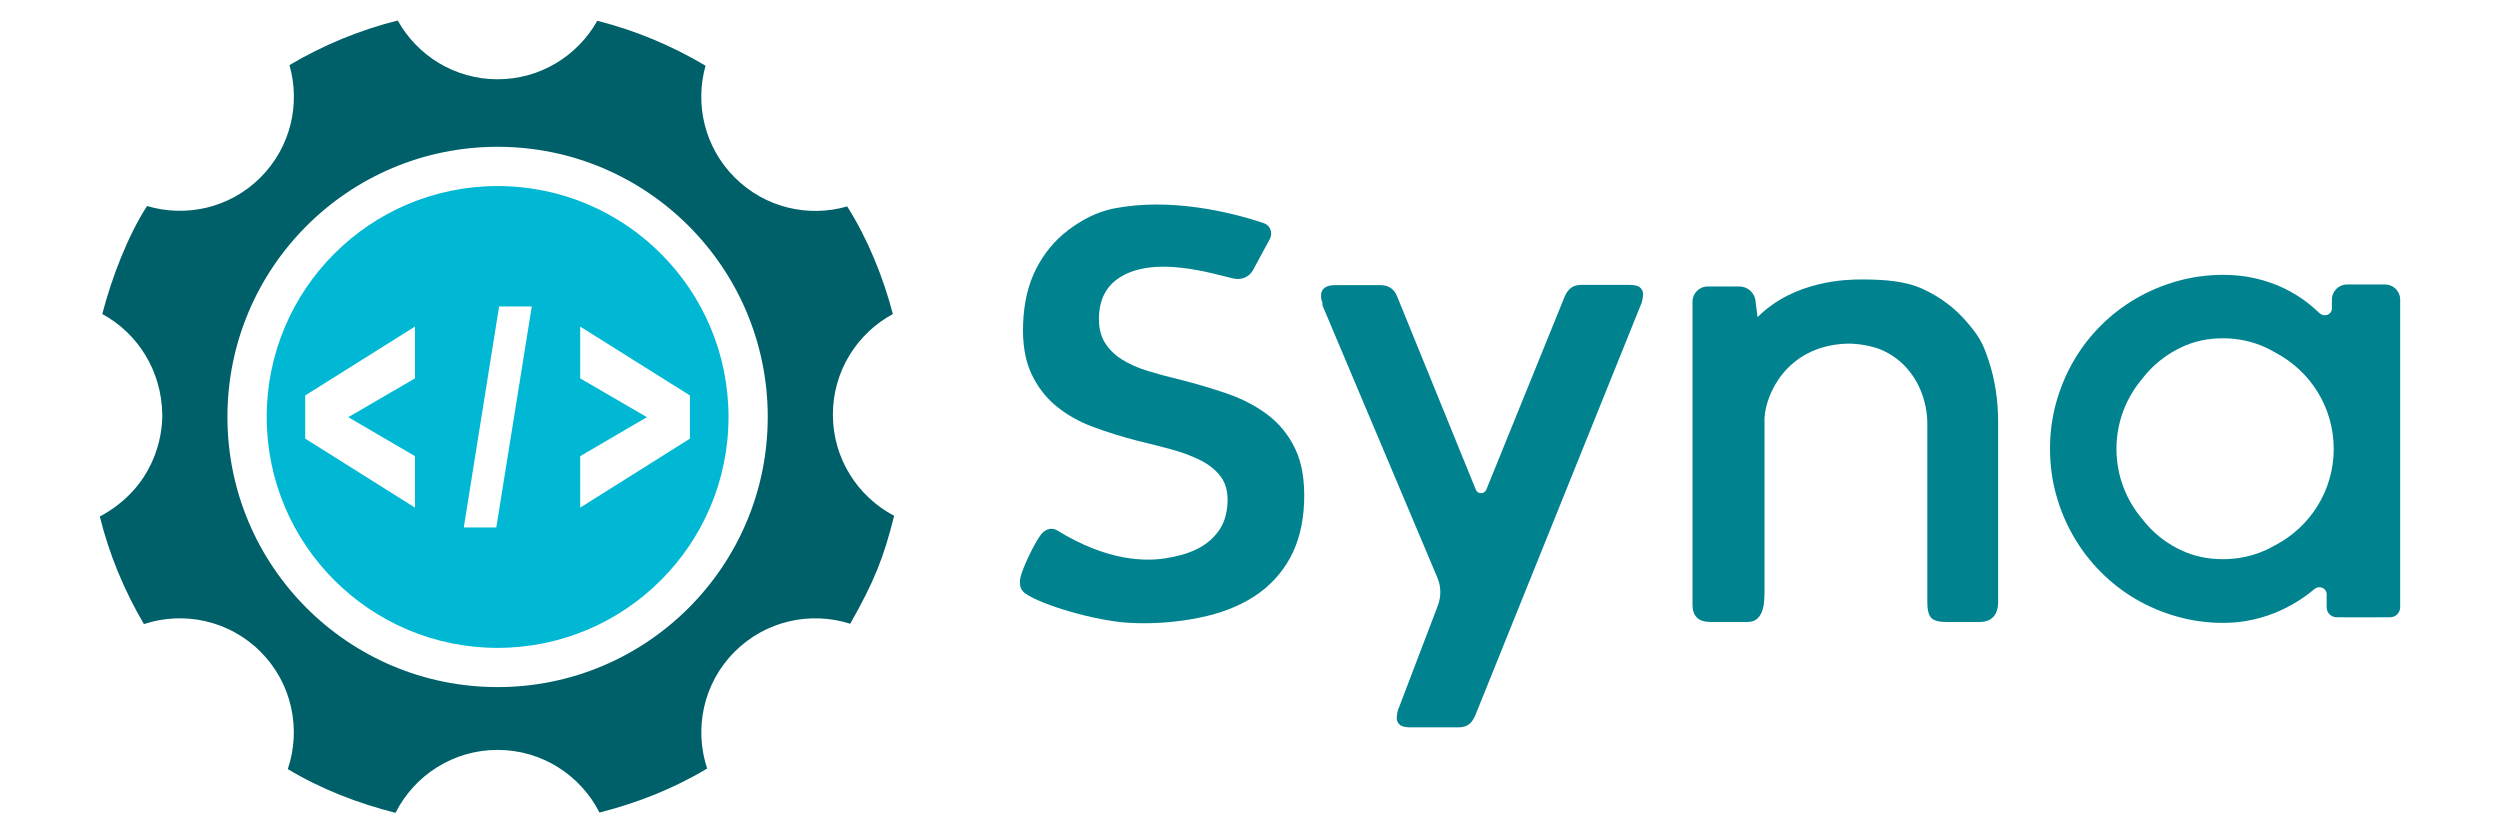
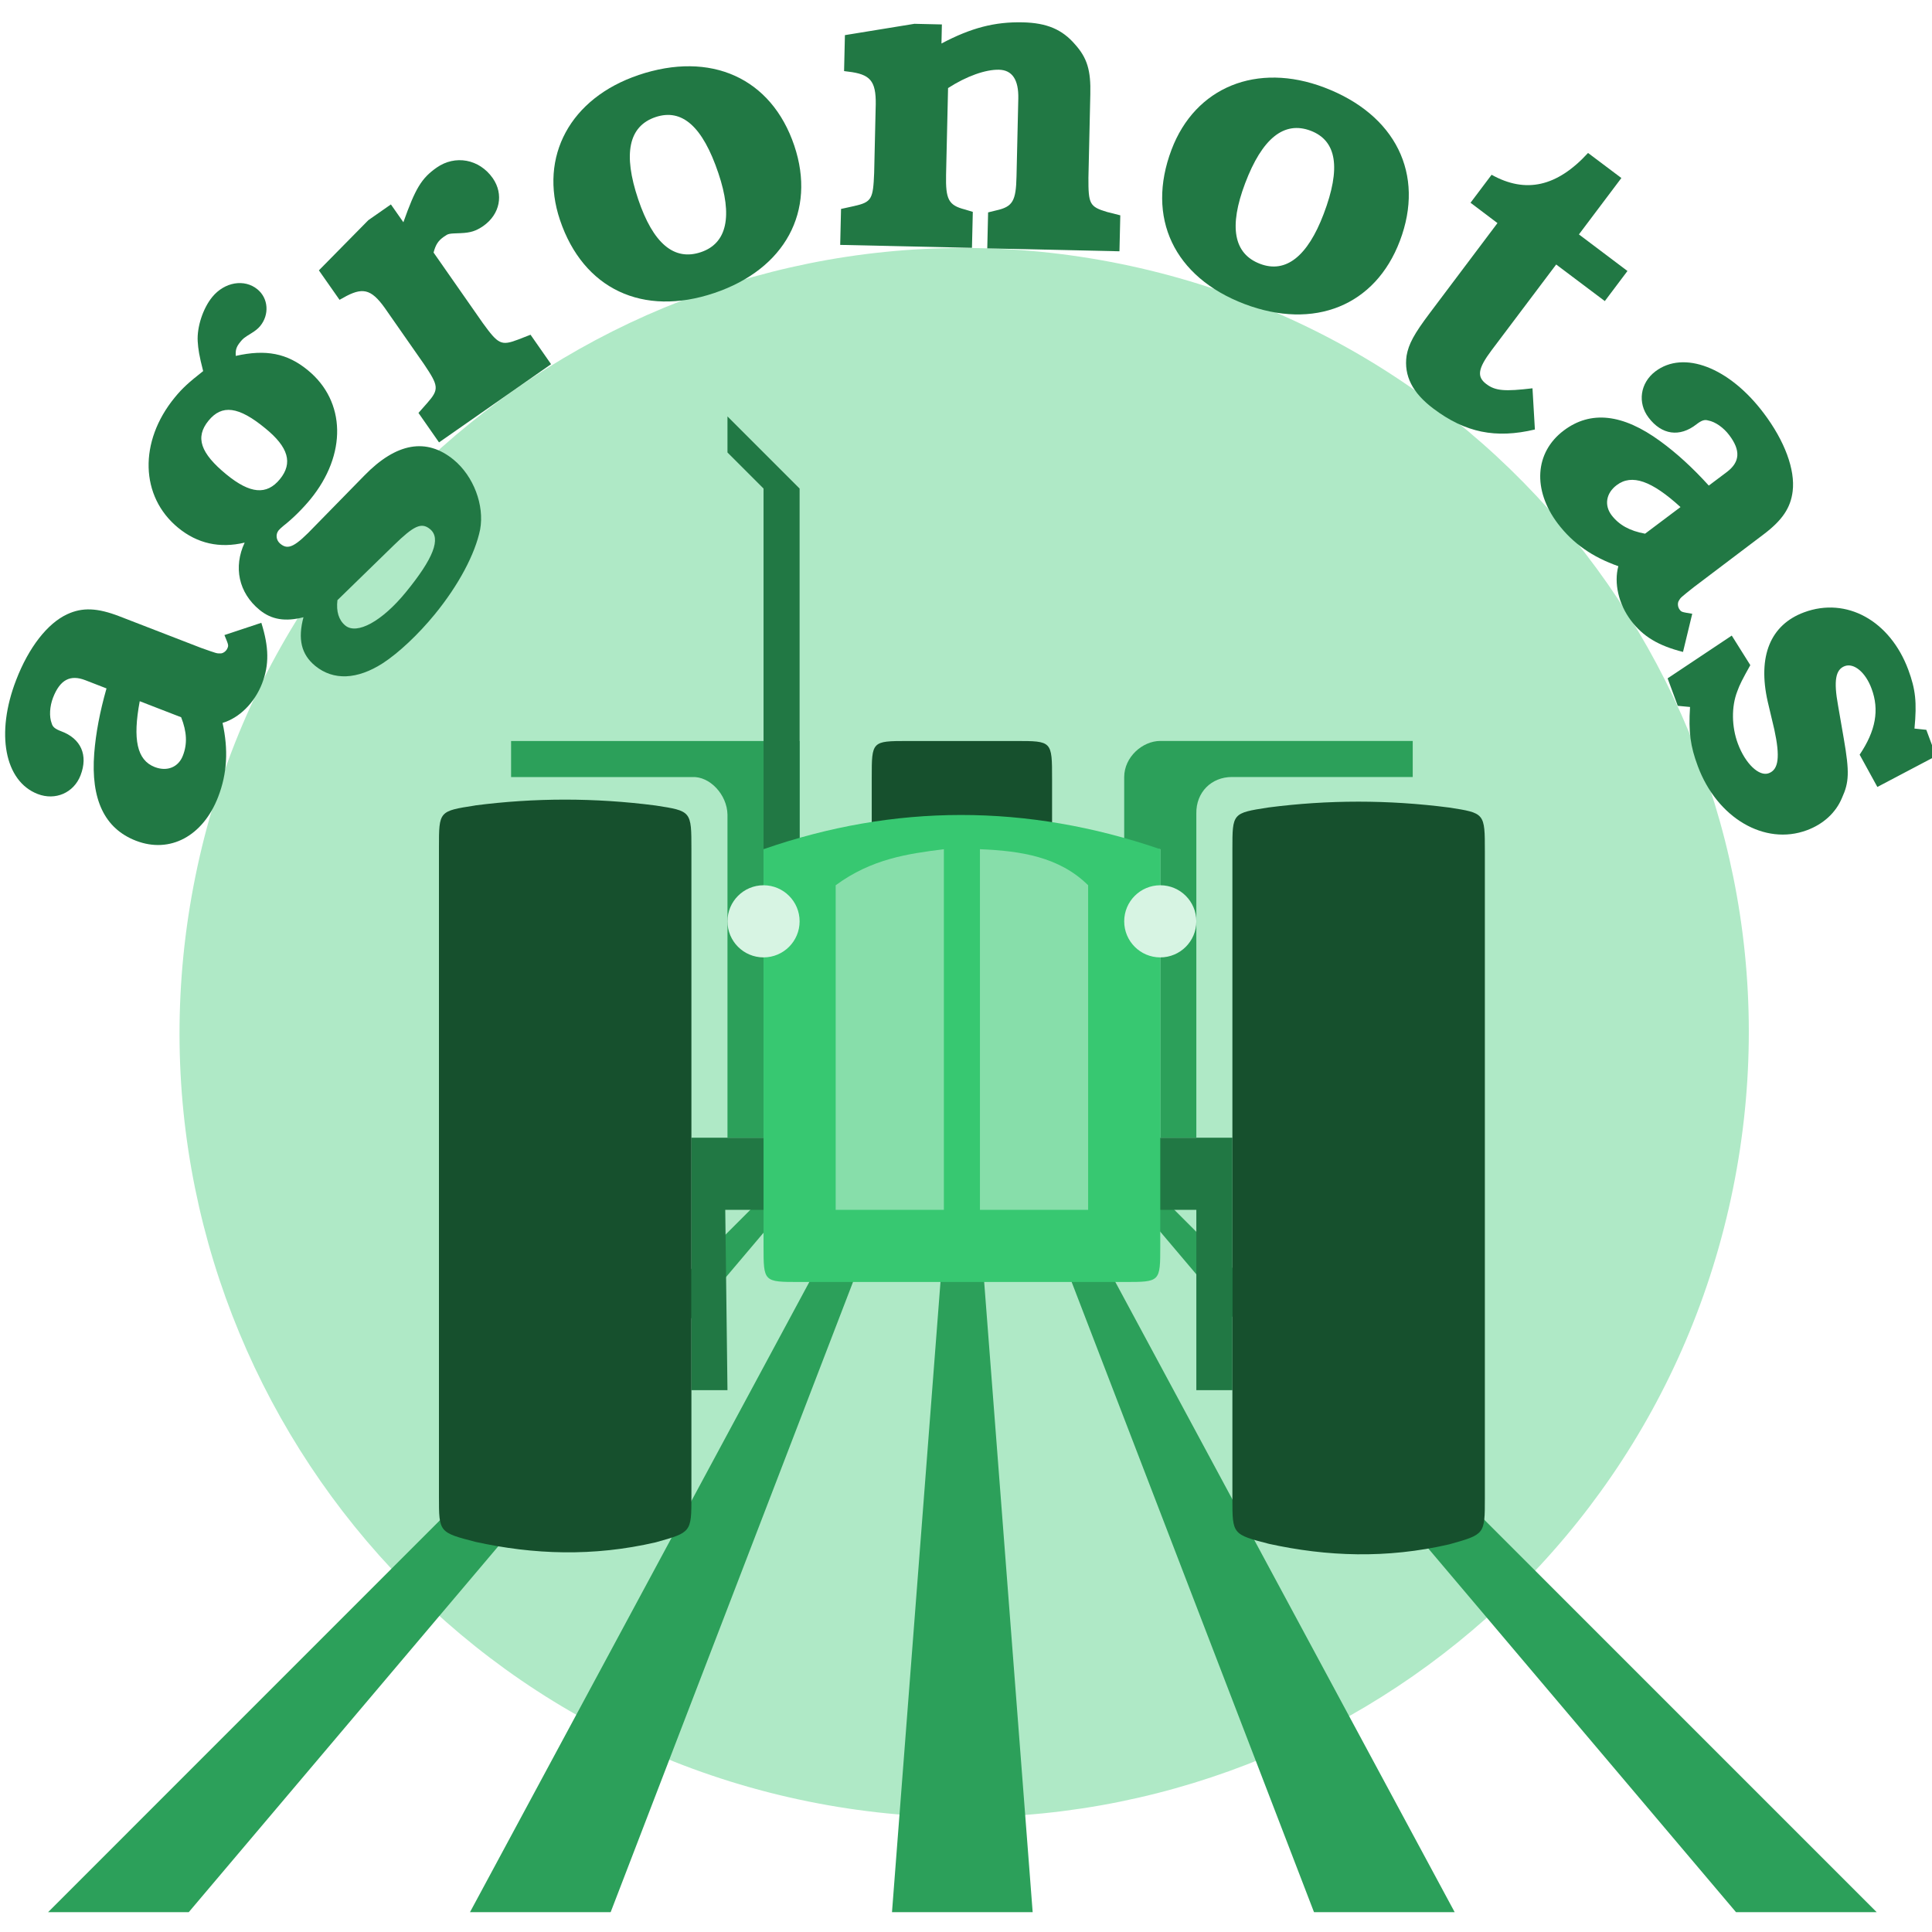
- <svg xmlns="http://www.w3.org/2000/svg" xml:space="preserve" enable-background="new 0 0 300 100" viewBox="0 0 300 100" height="100px" width="300px" y="0px" x="0px" id="Layer_1" version="1.1">
-   <defs id="defs23" />
-   <g transform="matrix(1.293572,0,0,1.293572,-44.03706,-14.67988)" id="g18">
-     <g id="g6">
-       <path style="fill:#006069" id="path2" d="m 111.307,49.808 c 0,-4.031 2.251,-7.537 5.564,-9.327 -0.896,-3.438 -2.358,-7.034 -4.238,-9.983 -3.587,1.035 -7.61,0.14 -10.435,-2.686 -2.809,-2.808 -3.707,-6.8 -2.703,-10.369 -3.177,-1.886 -6.558,-3.288 -10.044,-4.166 -1.815,3.235 -5.276,5.425 -9.249,5.425 -3.986,0 -7.455,-2.202 -9.263,-5.452 -3.497,0.874 -6.871,2.262 -10.044,4.136 1.028,3.583 0.135,7.604 -2.688,10.426 -2.85,2.85 -6.914,3.724 -10.523,2.648 -1.75,2.697 -3.275,6.615 -4.153,10.02 3.313,1.792 5.514,5.297 5.565,9.327 0.026,2.021 -0.715,6.72 -5.793,9.46 0.861,3.476 2.236,6.818 4.09,9.974 3.677,-1.211 7.887,-0.364 10.815,2.562 2.945,2.946 3.782,7.194 2.532,10.892 3.17,1.896 6.512,3.173 9.994,4.057 1.744,-3.462 5.328,-5.838 9.468,-5.838 4.129,0 7.705,2.364 9.454,5.812 3.487,-0.89 6.825,-2.188 9.987,-4.084 -1.221,-3.685 -0.378,-7.906 2.553,-10.838 2.901,-2.899 7.063,-3.759 10.719,-2.593 2.207,-3.89 3.117,-6.15 4.073,-10.016 -3.376,-1.774 -5.681,-5.31 -5.681,-9.387 z M 80.203,75.087 c -13.842,0 -25.062,-11.219 -25.062,-25.059 0,-13.843 11.22,-25.062 25.062,-25.062 13.841,0 25.061,11.218 25.061,25.062 0,13.84 -11.22,25.059 -25.061,25.059 z" />
-       <path style="fill:#00b8d4" id="path4" d="m 80.203,28.608 v 0 c -11.831,0 -21.419,9.59 -21.419,21.42 0,11.831 9.588,21.421 21.418,21.421 11.828,0 21.42,-9.589 21.423,-21.419 0,-10e-4 0,-10e-4 0,-10e-4 0,-11.831 -9.593,-21.421 -21.422,-21.421 z m -7.664,17.841 -6.188,3.599 6.188,3.615 v 4.776 L 62.358,52.04 v -4.008 l 10.181,-6.39 z m 7.544,13.831 h -3.016 l 3.276,-20.505 h 3.032 z m 17.962,-8.24 -10.179,6.399 v -4.776 l 6.188,-3.615 -6.188,-3.599 v -4.806 l 10.179,6.39 z" />
+ <svg xmlns="http://www.w3.org/2000/svg" id="svg5" version="1.1" viewBox="0 0 30.427 30.427" height="115" width="115">
+   <defs id="defs2" />
+   <g id="layer1">
+     <circle style="fill:#afe9c6;stroke:none;stroke-width:0.612" id="path3914" cx="-18.12" cy="-12.912" transform="rotate(-168.5097)" r="12.355" />
+     <g id="g3550" transform="matrix(1.674572,0,0,1.674572,-10.32041,-7.546153)">
+       <path style="fill:#2ca05a;stroke:none;stroke-width:0.265" d="M 13.534,15.875 H 13.229 L 6.615,22.49 H 7.938 Z" id="path3251" />
+       <path style="fill:#2ca05a;stroke:none;stroke-width:0.265" d="M 14.45,15.875 H 14.145 l -3.562,6.615 h 1.323 z" id="path3259" />
+       <path style="fill:#2ca05a;stroke:none;stroke-width:0.265" d="m 15.366,15.875 h -0.305 l -0.509,6.615 h 1.323 z" id="path3261" />
+       <path style="fill:#2ca05a;stroke:none;stroke-width:0.265" d="m 16.282,15.875 h -0.305 l 2.544,6.615 h 1.323 z" id="path3263" />
+       <path style="fill:#2ca05a;stroke:none;stroke-width:0.265" d="m 17.198,15.875 h -0.305 l 5.597,6.615 h 1.323 z" id="path3265" />
    </g>
-     <g id="g16">
-       <path style="fill:#00838f" id="path8" d="m 170.904,77.701 c -0.158,0.381 -0.357,0.666 -0.603,0.848 -0.243,0.183 -0.566,0.274 -0.965,0.274 h -4.445 c -0.486,0 -0.821,-0.082 -1.004,-0.249 -0.184,-0.165 -0.275,-0.37 -0.275,-0.612 0,-0.123 0.022,-0.297 0.065,-0.522 0.045,-0.228 0.082,-0.357 0.118,-0.391 l 3.622,-9.496 c 0.324,-0.831 0.318,-1.763 -0.021,-2.589 l -10.65,-25.23 c 0,-0.035 -0.01,-0.062 -0.026,-0.079 V 39.42 c -0.089,-0.192 -0.131,-0.408 -0.131,-0.653 0,-0.296 0.105,-0.53 0.314,-0.705 0.209,-0.175 0.53,-0.261 0.965,-0.261 h 4.261 c 0.749,0 1.264,0.366 1.542,1.096 0,0 7.177,17.61 7.28,17.878 0.172,0.452 0.813,0.427 0.981,-0.028 l 7.246,-17.85 c 0.157,-0.382 0.357,-0.666 0.603,-0.848 0.241,-0.184 0.564,-0.274 0.965,-0.274 h 4.443 c 0.487,0 0.822,0.082 1.004,0.248 0.184,0.166 0.275,0.37 0.275,0.613 0,0.123 -0.022,0.296 -0.065,0.522 -0.043,0.227 -0.082,0.357 -0.117,0.392 z" />
-       <path style="fill:#00838f" id="path10" d="m 218.548,44.868 c -0.57,-1.754 -0.938,-2.344 -2.045,-3.644 -1.106,-1.298 -2.466,-2.32 -4.082,-3.066 -1.613,-0.746 -3.614,-0.886 -5.686,-0.886 -1.301,0 -6.222,0.065 -9.651,3.496 l -0.181,-1.44 c -0.053,-0.789 -0.708,-1.403 -1.499,-1.403 h -2.946 c -0.777,0 -1.407,0.628 -1.407,1.406 v 0.401 h 0.001 v 27.737 c 0,0.509 0.135,0.898 0.407,1.172 0.272,0.271 0.698,0.406 1.276,0.406 h 3.415 c 0.333,0 0.605,-0.079 0.817,-0.235 0.21,-0.158 0.373,-0.368 0.486,-0.631 0.114,-0.265 0.188,-0.563 0.226,-0.896 0.033,-0.334 0.052,-0.667 0.052,-1.001 V 50.161 c 0.107,-2.32 2.085,-6.619 7.425,-6.925 1.174,-0.067 2.676,0.211 3.571,0.632 0.896,0.421 1.645,0.983 2.25,1.685 0.607,0.703 1.067,1.497 1.383,2.383 0.315,0.886 0.474,1.795 0.474,2.724 v 16.598 c 0,0.667 0.119,1.132 0.355,1.396 0.237,0.264 0.707,0.394 1.409,0.394 h 3.068 c 0.561,0 0.99,-0.157 1.289,-0.473 0.299,-0.316 0.448,-0.79 0.448,-1.422 V 50.528 c 0.001,-2.017 -0.284,-3.904 -0.855,-5.66 z" />
-       <path style="fill:#00838f" id="path12" d="m 255.303,37.74 h -3.538 c -0.771,0 -1.397,0.624 -1.399,1.396 l -0.003,0.901 c -0.072,0.548 -0.751,0.739 -1.151,0.357 -0.302,-0.288 -0.616,-0.565 -0.948,-0.831 -0.705,-0.566 -1.472,-1.05 -2.297,-1.45 -0.829,-0.402 -1.719,-0.714 -2.67,-0.935 -0.95,-0.221 -1.951,-0.333 -3,-0.333 -1.476,0 -2.897,0.193 -4.267,0.579 -1.367,0.384 -2.651,0.926 -3.847,1.622 -1.198,0.698 -2.284,1.533 -3.258,2.509 -0.976,0.976 -1.813,2.061 -2.509,3.257 -0.697,1.196 -1.237,2.484 -1.623,3.861 -0.385,1.377 -0.578,2.812 -0.578,4.304 0,1.491 0.193,2.925 0.578,4.303 0.386,1.376 0.926,2.663 1.623,3.859 0.695,1.197 1.533,2.286 2.509,3.271 0.974,0.984 2.06,1.822 3.258,2.521 1.195,0.697 2.479,1.238 3.847,1.622 1.369,0.386 2.791,0.579 4.267,0.579 0.951,0 1.878,-0.103 2.778,-0.308 0.901,-0.205 1.755,-0.491 2.56,-0.86 0.802,-0.37 1.553,-0.803 2.25,-1.304 0.305,-0.218 0.597,-0.445 0.879,-0.678 0.415,-0.343 1.04,-0.107 1.113,0.411 v 1.285 c 0,0.514 0.415,0.93 0.931,0.93 h 0.58 c 0.034,0.003 0.062,0.007 0.1,0.007 h 3.072 c 0.063,0 0.124,-0.004 0.188,-0.007 h 1.021 c 0.514,0 0.93,-0.416 0.93,-0.93 v -0.515 -2.131 -25.114 -0.69 -0.093 c -0.002,-0.771 -0.627,-1.395 -1.396,-1.395 z M 245.12,61.92 c -0.305,0.172 -0.618,0.335 -0.944,0.482 -1.223,0.546 -2.536,0.819 -3.94,0.819 -1.387,0 -2.664,-0.273 -3.835,-0.819 -1.17,-0.547 -2.188,-1.288 -3.055,-2.223 -0.186,-0.2 -0.356,-0.411 -0.525,-0.623 -1.519,-1.765 -2.442,-4.057 -2.442,-6.566 0,-2.512 0.925,-4.803 2.443,-6.568 0.168,-0.213 0.339,-0.423 0.524,-0.623 0.867,-0.936 1.885,-1.681 3.055,-2.236 1.171,-0.554 2.448,-0.832 3.835,-0.832 1.404,0 2.718,0.278 3.94,0.832 0.343,0.157 0.671,0.332 0.99,0.519 3.192,1.691 5.368,5.044 5.368,8.908 0,3.882 -2.198,7.245 -5.414,8.93 z" />
-       <path style="fill:#00838f" id="path14" d="m 154.207,53.007 c -0.611,-1.289 -1.467,-2.35 -2.563,-3.177 -1.098,-0.829 -2.367,-1.489 -3.805,-1.982 -1.439,-0.493 -2.949,-0.937 -4.532,-1.331 -1.006,-0.242 -1.955,-0.5 -2.846,-0.777 -0.893,-0.276 -1.678,-0.629 -2.357,-1.056 -0.68,-0.428 -1.211,-0.959 -1.592,-1.593 -0.382,-0.634 -0.555,-1.429 -0.521,-2.385 0.059,-1.652 0.716,-2.87 1.976,-3.651 3.239,-2.008 8.547,-0.322 10.327,0.088 0.057,0.013 0.115,0.027 0.171,0.041 0.71,0.17 1.464,-0.126 1.811,-0.77 l 1.558,-2.88 c 0.307,-0.566 0.061,-1.274 -0.546,-1.481 -3.213,-1.084 -8.741,-2.37 -13.882,-1.372 -1.645,0.319 -3.046,1.093 -4.271,2.017 -1.226,0.924 -2.212,2.109 -2.958,3.559 -0.747,1.448 -1.156,3.167 -1.226,5.155 -0.065,1.802 0.182,3.313 0.739,4.535 0.557,1.223 1.328,2.241 2.314,3.056 0.985,0.815 2.137,1.467 3.453,1.954 1.316,0.488 2.702,0.918 4.153,1.291 1.099,0.264 2.146,0.529 3.141,0.803 0.996,0.27 1.891,0.606 2.685,1.01 0.793,0.405 1.413,0.911 1.862,1.517 0.447,0.609 0.655,1.392 0.621,2.347 -0.039,1.09 -0.325,1.996 -0.857,2.719 -0.534,0.723 -1.226,1.286 -2.076,1.687 -0.85,0.403 -1.807,0.652 -2.861,0.814 -1.848,0.282 -5.323,0.282 -9.994,-2.581 -0.613,-0.376 -1.278,-0.063 -1.649,0.553 -0.622,0.902 -1.523,2.855 -1.732,3.633 -0.182,0.673 -0.142,1.279 0.433,1.672 1.573,1.081 6.498,2.53 9.602,2.704 2.343,0.132 4.511,-0.074 6.498,-0.472 1.988,-0.4 3.687,-1.057 5.101,-1.973 1.414,-0.919 2.522,-2.105 3.327,-3.561 0.8,-1.454 1.239,-3.196 1.312,-5.223 0.066,-1.97 -0.205,-3.6 -0.816,-4.89 z" />
+     <g aria-label="agronotas" id="text3723" style="font-weight:bold;font-size:4.233px;font-family:'URW Bookman';-inkscape-font-specification:'URW Bookman Bold';letter-spacing:-0.159px;word-spacing:0px;fill:#217844;stroke-width:0.265" transform="matrix(1.650935,0,0,1.650935,-9.950208,-9.915301)">
+       <path d="m 8.168,12.064 c 0.04,0.097 0.04,0.097 0.029,0.125 -0.011,0.028 -0.043,0.052 -0.069,0.05 -0.032,0.001 -0.032,0.001 -0.184,-0.053 L 7.166,11.885 C 6.956,11.804 6.813,11.798 6.669,11.865 c -0.188,0.086 -0.368,0.316 -0.488,0.628 -0.197,0.509 -0.11,0.965 0.205,1.087 0.17,0.066 0.345,-0.012 0.409,-0.177 0.075,-0.193 0.005,-0.352 -0.186,-0.422 -0.055,-0.021 -0.08,-0.04 -0.089,-0.075 -0.025,-0.064 -0.019,-0.162 0.013,-0.245 0.066,-0.17 0.163,-0.223 0.309,-0.166 l 0.201,0.078 c -0.064,0.225 -0.102,0.428 -0.117,0.618 -0.034,0.441 0.098,0.719 0.398,0.835 0.324,0.125 0.639,-0.043 0.784,-0.418 0.087,-0.225 0.098,-0.452 0.042,-0.706 0.159,-0.047 0.305,-0.19 0.377,-0.376 0.069,-0.178 0.066,-0.347 -0.007,-0.579 z m -0.413,0.784 c 0.055,0.139 0.06,0.255 0.017,0.365 C 7.73,13.324 7.622,13.369 7.503,13.323 7.333,13.257 7.292,13.059 7.36,12.695 Z" id="path908" />
+       <path d="m 9.033,11.022 c -0.193,0.203 -0.257,0.233 -0.332,0.171 -0.039,-0.032 -0.048,-0.088 -0.016,-0.128 0.008,-0.01 0.027,-0.027 0.047,-0.044 0.089,-0.069 0.185,-0.166 0.255,-0.251 C 9.338,10.342 9.327,9.834 8.963,9.537 8.767,9.376 8.564,9.336 8.276,9.401 c -0.003,-0.057 0.004,-0.085 0.044,-0.134 0.024,-0.029 0.029,-0.036 0.106,-0.083 0.034,-0.021 0.062,-0.042 0.083,-0.068 C 8.598,9.008 8.588,8.852 8.483,8.766 8.359,8.664 8.169,8.695 8.051,8.84 7.963,8.948 7.905,9.125 7.913,9.262 7.918,9.337 7.926,9.394 7.965,9.546 7.829,9.653 7.768,9.707 7.693,9.799 c -0.343,0.419 -0.33,0.944 0.034,1.242 0.183,0.15 0.396,0.198 0.634,0.141 -0.109,0.233 -0.058,0.478 0.142,0.642 0.115,0.094 0.246,0.114 0.419,0.07 -0.055,0.207 -0.022,0.354 0.112,0.464 0.174,0.142 0.401,0.131 0.644,-0.025 0.153,-0.099 0.342,-0.278 0.495,-0.465 0.231,-0.282 0.387,-0.58 0.434,-0.81 0.043,-0.233 -0.063,-0.511 -0.253,-0.667 C 10.095,10.179 9.808,10.229 9.503,10.542 Z M 8.016,10.019 C 8.144,9.862 8.303,9.882 8.558,10.092 8.778,10.271 8.823,10.423 8.697,10.577 8.571,10.731 8.413,10.717 8.187,10.532 7.938,10.328 7.887,10.177 8.016,10.019 Z m 1.77,1.186 c 0.189,-0.184 0.261,-0.219 0.343,-0.152 0.108,0.088 0.034,0.279 -0.232,0.604 -0.225,0.275 -0.465,0.407 -0.576,0.316 -0.062,-0.051 -0.088,-0.133 -0.075,-0.242 z" id="path910" />
+       <path d="M 9.756,7.956 9.541,8.106 9.069,8.585 9.266,8.866 9.333,8.829 c 0.171,-0.088 0.25,-0.056 0.39,0.151 l 0.349,0.5 c 0.139,0.207 0.146,0.239 0.031,0.37 l -0.084,0.095 0.196,0.281 1.069,-0.746 -0.196,-0.281 -0.118,0.046 c -0.163,0.062 -0.19,0.045 -0.337,-0.157 l -0.47,-0.673 c 0.02,-0.076 0.045,-0.114 0.1,-0.152 0.042,-0.029 0.042,-0.029 0.158,-0.033 0.095,-0.004 0.146,-0.02 0.216,-0.068 C 10.797,8.05 10.834,7.859 10.728,7.706 10.599,7.522 10.369,7.481 10.192,7.605 10.047,7.707 9.99,7.803 9.875,8.126 Z" id="path912" />
+       <path d="m 12.118,6.722 c -0.65,0.219 -0.953,0.777 -0.749,1.383 0.222,0.658 0.79,0.926 1.472,0.696 0.674,-0.227 0.974,-0.78 0.763,-1.406 -0.218,-0.646 -0.797,-0.906 -1.487,-0.673 z m 0.162,0.401 c 0.253,-0.085 0.45,0.089 0.6,0.535 0.138,0.409 0.083,0.669 -0.166,0.753 -0.257,0.087 -0.457,-0.083 -0.599,-0.504 -0.146,-0.433 -0.092,-0.697 0.165,-0.784 z" id="path914" />
+       <path d="m 15.012,6.239 -0.262,-0.006 -0.663,0.108 -0.008,0.343 0.076,0.01 c 0.19,0.03 0.235,0.103 0.225,0.352 l -0.014,0.609 c -0.01,0.25 -0.023,0.279 -0.193,0.317 l -0.123,0.027 -0.008,0.343 1.257,0.028 0.008,-0.343 -0.076,-0.023 C 15.075,7.964 15.047,7.908 15.052,7.671 l 0.019,-0.825 C 15.247,6.732 15.43,6.668 15.557,6.671 c 0.127,0.003 0.188,0.097 0.184,0.275 l -0.017,0.741 c -0.005,0.237 -0.036,0.291 -0.194,0.326 l -0.077,0.019 -0.008,0.343 1.261,0.028 0.008,-0.343 -0.126,-0.032 C 16.421,7.978 16.409,7.952 16.41,7.702 l 0.018,-0.796 C 16.434,6.678 16.398,6.558 16.282,6.429 16.159,6.286 16.012,6.224 15.783,6.219 15.517,6.213 15.291,6.271 15.008,6.421 Z" id="path916" />
+       <path d="m 18.659,6.84 c -0.641,-0.243 -1.23,-0.004 -1.456,0.593 -0.246,0.649 0.023,1.217 0.696,1.473 0.665,0.252 1.248,0.016 1.482,-0.602 0.242,-0.637 -0.041,-1.206 -0.722,-1.464 z m -0.129,0.413 c 0.249,0.095 0.291,0.355 0.124,0.794 -0.153,0.404 -0.361,0.569 -0.606,0.476 -0.253,-0.096 -0.3,-0.354 -0.143,-0.769 0.162,-0.428 0.371,-0.597 0.625,-0.501 z" id="path918" />
+       <path d="M 21.336,8.878 21.552,8.591 21.089,8.242 21.494,7.704 21.176,7.465 c -0.296,0.323 -0.595,0.389 -0.92,0.208 l -0.201,0.267 0.257,0.194 -0.644,0.856 c -0.155,0.206 -0.203,0.298 -0.223,0.409 -0.027,0.191 0.056,0.355 0.256,0.505 0.304,0.229 0.594,0.288 0.968,0.199 L 20.646,9.71 c -0.262,0.031 -0.353,0.026 -0.441,-0.041 -0.091,-0.069 -0.081,-0.146 0.051,-0.322 l 0.616,-0.818 z" id="path920" />
+       <path d="m 22.17,11.861 c -0.103,-0.017 -0.103,-0.017 -0.121,-0.041 -0.018,-0.024 -0.021,-0.063 -0.006,-0.085 0.016,-0.028 0.016,-0.028 0.142,-0.128 l 0.665,-0.503 c 0.179,-0.135 0.259,-0.254 0.278,-0.412 0.025,-0.205 -0.075,-0.479 -0.277,-0.746 -0.329,-0.436 -0.763,-0.602 -1.033,-0.397 -0.145,0.11 -0.172,0.3 -0.064,0.441 0.125,0.165 0.297,0.189 0.457,0.063 0.047,-0.036 0.076,-0.047 0.111,-0.036 0.068,0.012 0.148,0.069 0.201,0.14 0.11,0.145 0.103,0.256 -0.022,0.351 L 22.328,10.638 c -0.157,-0.173 -0.31,-0.312 -0.464,-0.424 -0.357,-0.261 -0.663,-0.295 -0.92,-0.101 -0.277,0.209 -0.299,0.566 -0.057,0.887 0.146,0.192 0.333,0.321 0.578,0.407 -0.043,0.16 0.001,0.36 0.121,0.519 0.115,0.152 0.26,0.239 0.496,0.299 z m -0.45,-0.764 c -0.147,-0.027 -0.248,-0.083 -0.32,-0.177 -0.071,-0.095 -0.052,-0.21 0.049,-0.286 0.145,-0.11 0.335,-0.041 0.609,0.209 z" id="path922" />
+       <path d="m 24.496,13.218 -0.093,-0.25 -0.113,-0.012 c 0.024,-0.253 0.01,-0.374 -0.059,-0.561 -0.174,-0.468 -0.589,-0.698 -0.994,-0.548 -0.321,0.119 -0.445,0.418 -0.347,0.852 l 0.063,0.266 c 0.056,0.259 0.042,0.382 -0.053,0.417 -0.091,0.034 -0.223,-0.089 -0.295,-0.283 -0.059,-0.159 -0.063,-0.351 -0.005,-0.499 0.022,-0.062 0.048,-0.113 0.124,-0.249 l -0.177,-0.282 -0.612,0.408 0.097,0.262 0.117,0.011 c -0.015,0.24 0.003,0.374 0.074,0.564 0.184,0.496 0.639,0.761 1.04,0.612 0.155,-0.057 0.277,-0.166 0.336,-0.31 0.067,-0.147 0.072,-0.244 0.017,-0.562 l -0.055,-0.318 c -0.043,-0.237 -0.024,-0.343 0.064,-0.376 0.087,-0.032 0.198,0.058 0.256,0.216 0.075,0.202 0.04,0.4 -0.114,0.629 l 0.169,0.308 z" id="path924" />
    </g>
+     <path style="fill:#217844;stroke-width:0.568" d="m 10.889,17.918 v 3.976 h 0.568 l -0.035,-2.84 7.419,2e-6 v 2.84 h 0.568 l 3e-6,-3.976 z" id="path1908" />
+     <path style="fill:#2ca05a;stroke-width:0.568" d="m 8.049,12.238 v -0.568 h 4.544 v 1.704 h -0.568 v 4.544 h -0.568 v -5.088 c -0.005,-0.316 -0.281,-0.607 -0.554,-0.592 z" id="path1924" />
+     <path style="fill:#217844;stroke-width:0.568" d="M 12.025,13.374 V 7.694 l -0.568,-0.568 -3e-6,-0.568 1.136,1.136 v 5.68 z" id="path1926" />
+     <path style="fill:#16502d;stroke-width:0.568" d="m 19.976,12.717 c 0.94,-0.122 1.889,-0.123 2.846,0.001 0.563,0.087 0.563,0.087 0.563,0.687 v 10.193 c -5e-6,0.567 -5e-6,0.567 -0.562,0.724 -0.987,0.228 -1.927,0.192 -2.838,-0.008 -0.576,-0.149 -0.576,-0.151 -0.576,-0.709 V 13.374 c 0,-0.569 0,-0.569 0.567,-0.657 z" id="path1910" />
+     <path style="fill:#2ca05a;stroke-width:0.568" d="m 18.841,17.918 v -5.107 c -0.005,-0.335 0.238,-0.574 0.561,-0.574 h 2.847 v -0.568 h -3.976 c -0.281,7.34e-4 -0.567,0.254 -0.568,0.568 l 2e-6,1.136 h 0.568 v 4.544 z" id="path1928" />
+     <path style="fill:#16502d;stroke-width:0.568" d="m 16.569,13.374 v -1.105 c -5e-6,-0.599 -5e-6,-0.599 -0.571,-0.599 h -1.702 c -0.567,0 -0.567,0.004 -0.567,0.576 v 1.128 z" id="path1930" />
+     <path style="fill:#37c871;stroke-width:0.568" d="m 12.025,13.374 v 6.251 c -5e-6,0.565 -2.3e-4,0.565 0.568,0.565 h 5.116 c 0.564,0 0.564,-1.88e-4 0.564,-0.568 l -3e-6,-6.248 c -2.105,-0.721 -4.188,-0.716 -6.248,0 z" id="path1912" />
+     <path style="fill:#87deaa;stroke-width:0.568" d="m 13.161,13.942 c 0.565,-0.416 1.135,-0.496 1.704,-0.568 l 3e-6,5.68 h -1.704 z" id="path1932" />
+     <path style="fill:#87deaa;stroke-width:0.568" d="m 15.433,13.374 c 0.641,0.026 1.252,0.12 1.704,0.568 v 5.112 h -1.704 z" id="path1934" />
+     <circle style="fill:#d7f4e3;stroke-width:0.568" id="path2184" cx="12.025" cy="14.51" r="0.568" />
+     <circle style="fill:#d7f4e3;stroke-width:0.568" id="path2186" cx="18.273" cy="14.51" r="0.568" />
+     <path style="fill:#16502d;stroke-width:0.568" d="m 7.48,12.685 c 0.94,-0.122 1.889,-0.123 2.846,0.001 0.563,0.087 0.563,0.087 0.563,0.687 v 10.193 c -5e-6,0.567 -5e-6,0.567 -0.562,0.724 C 9.339,24.519 8.4,24.483 7.489,24.283 6.913,24.134 6.913,24.132 6.913,23.574 V 13.343 c 0,-0.569 0,-0.569 0.567,-0.657 z" id="path2326" />
  </g>
</svg>
